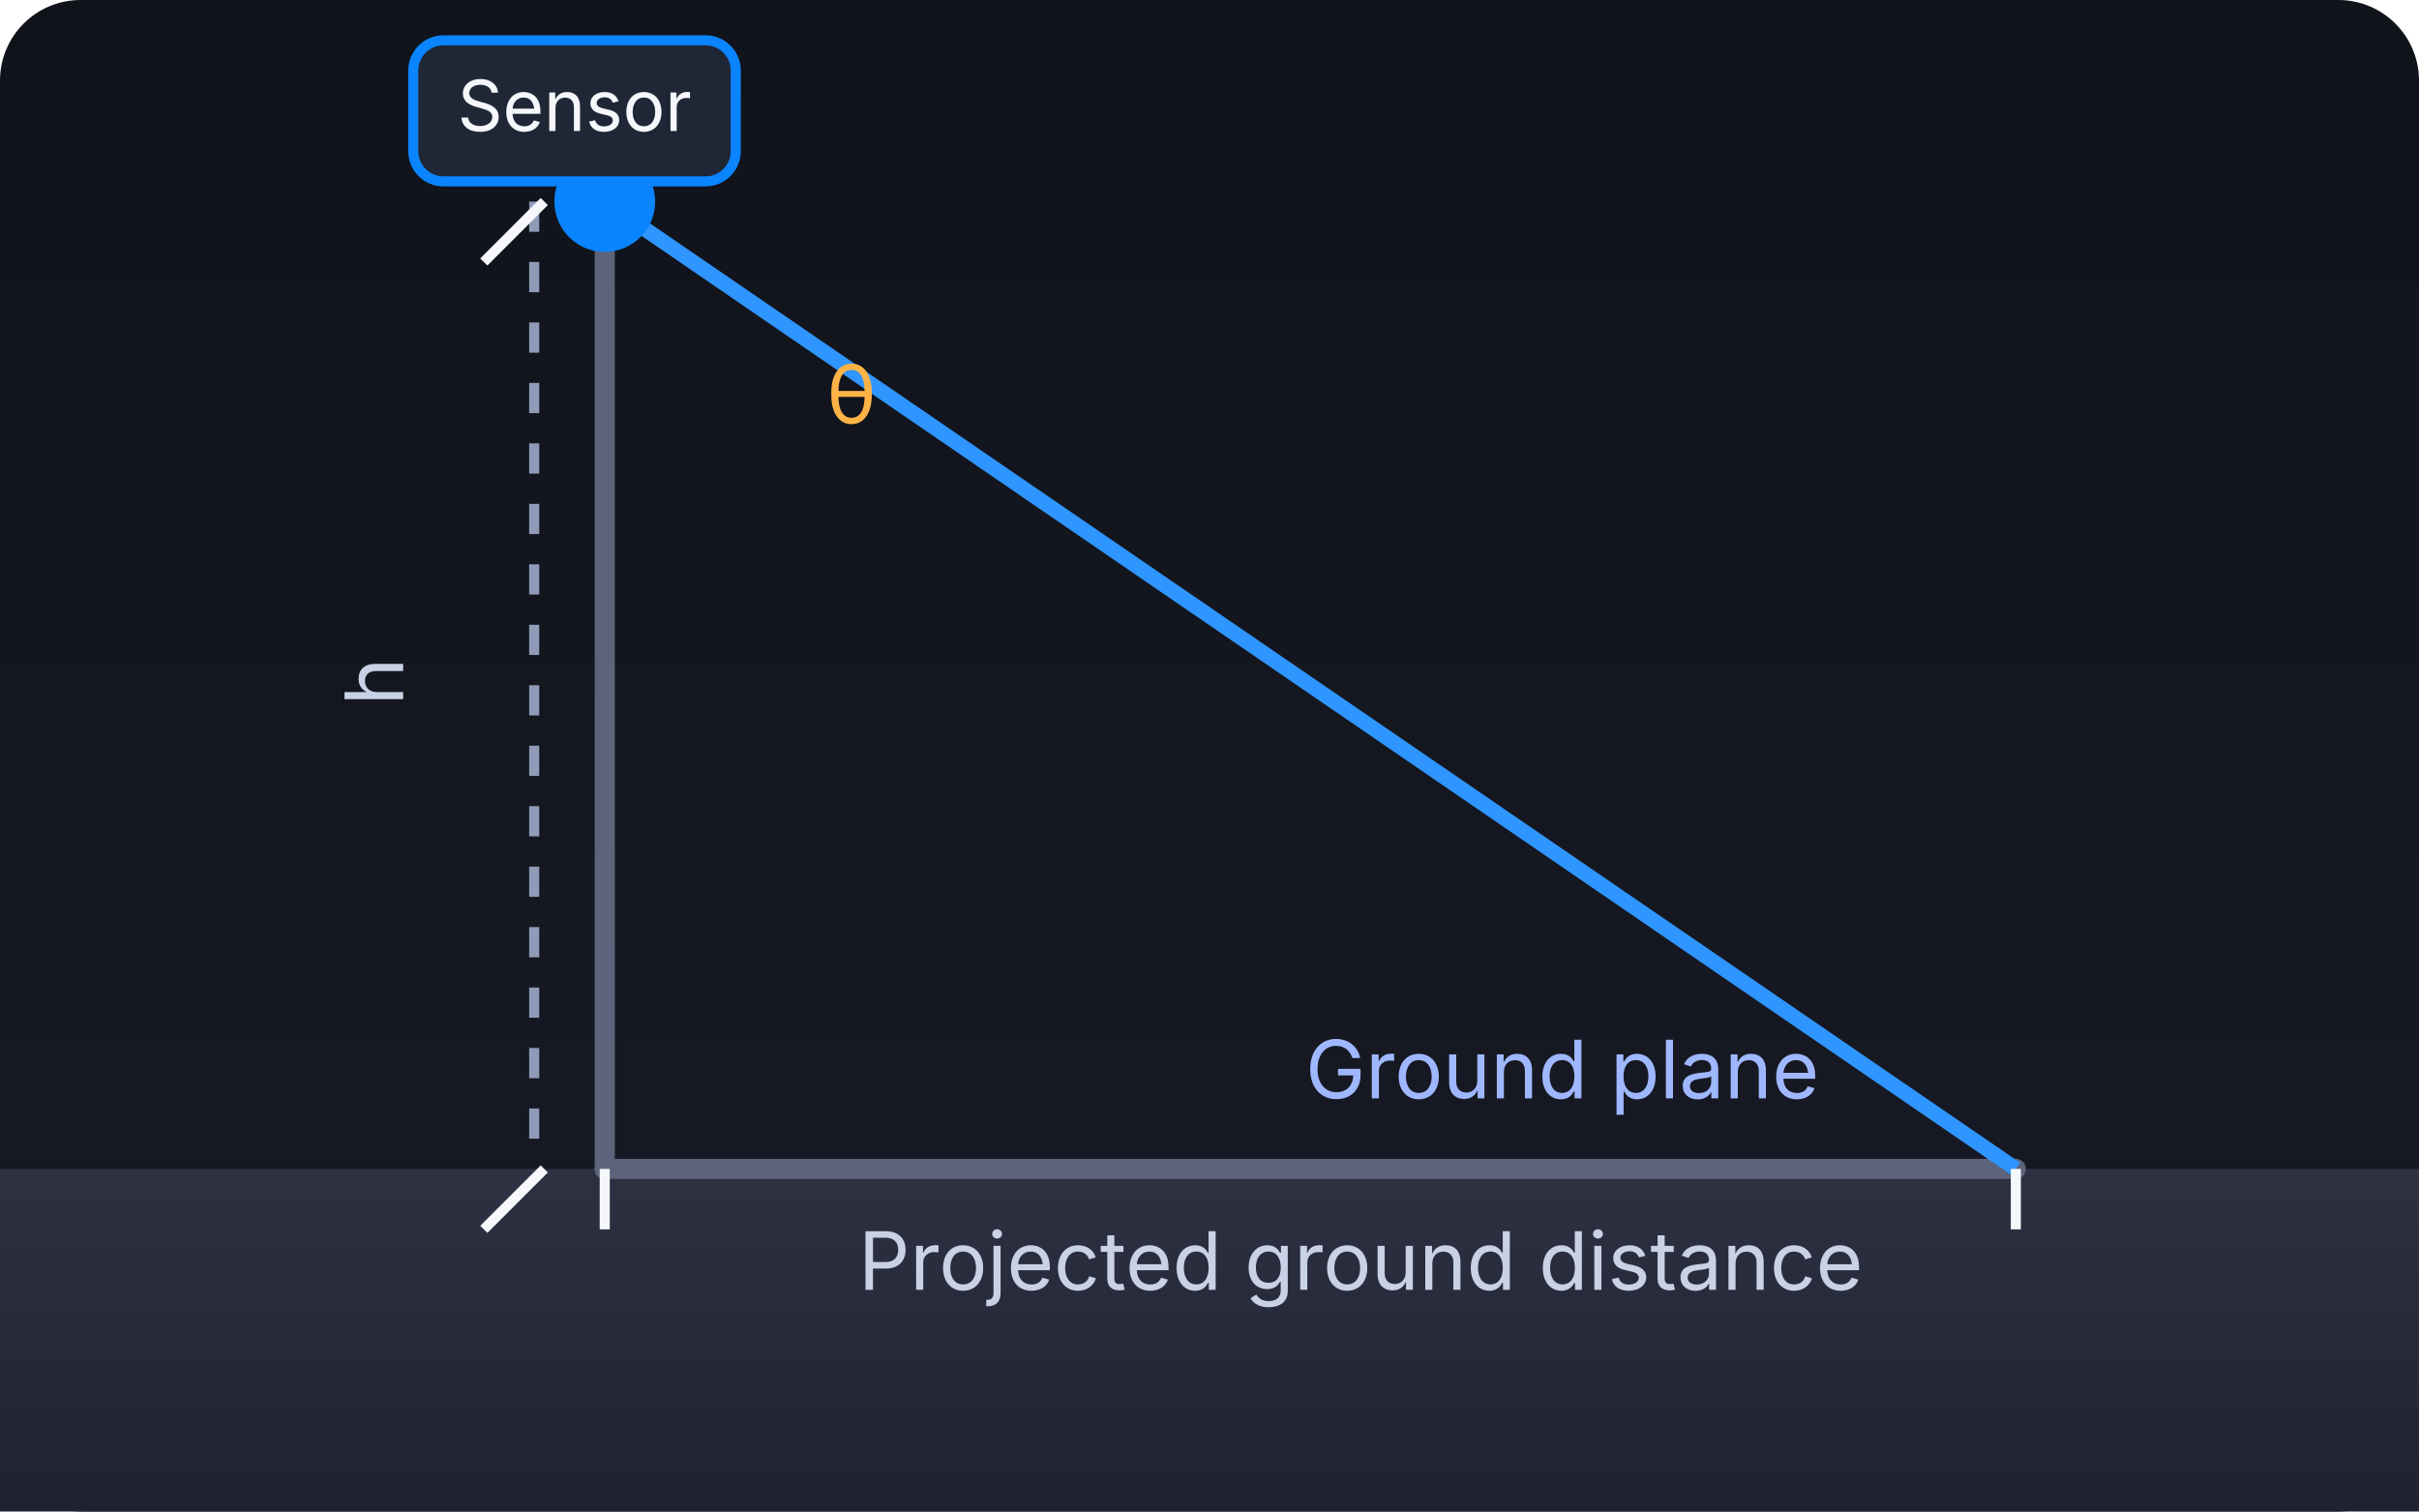
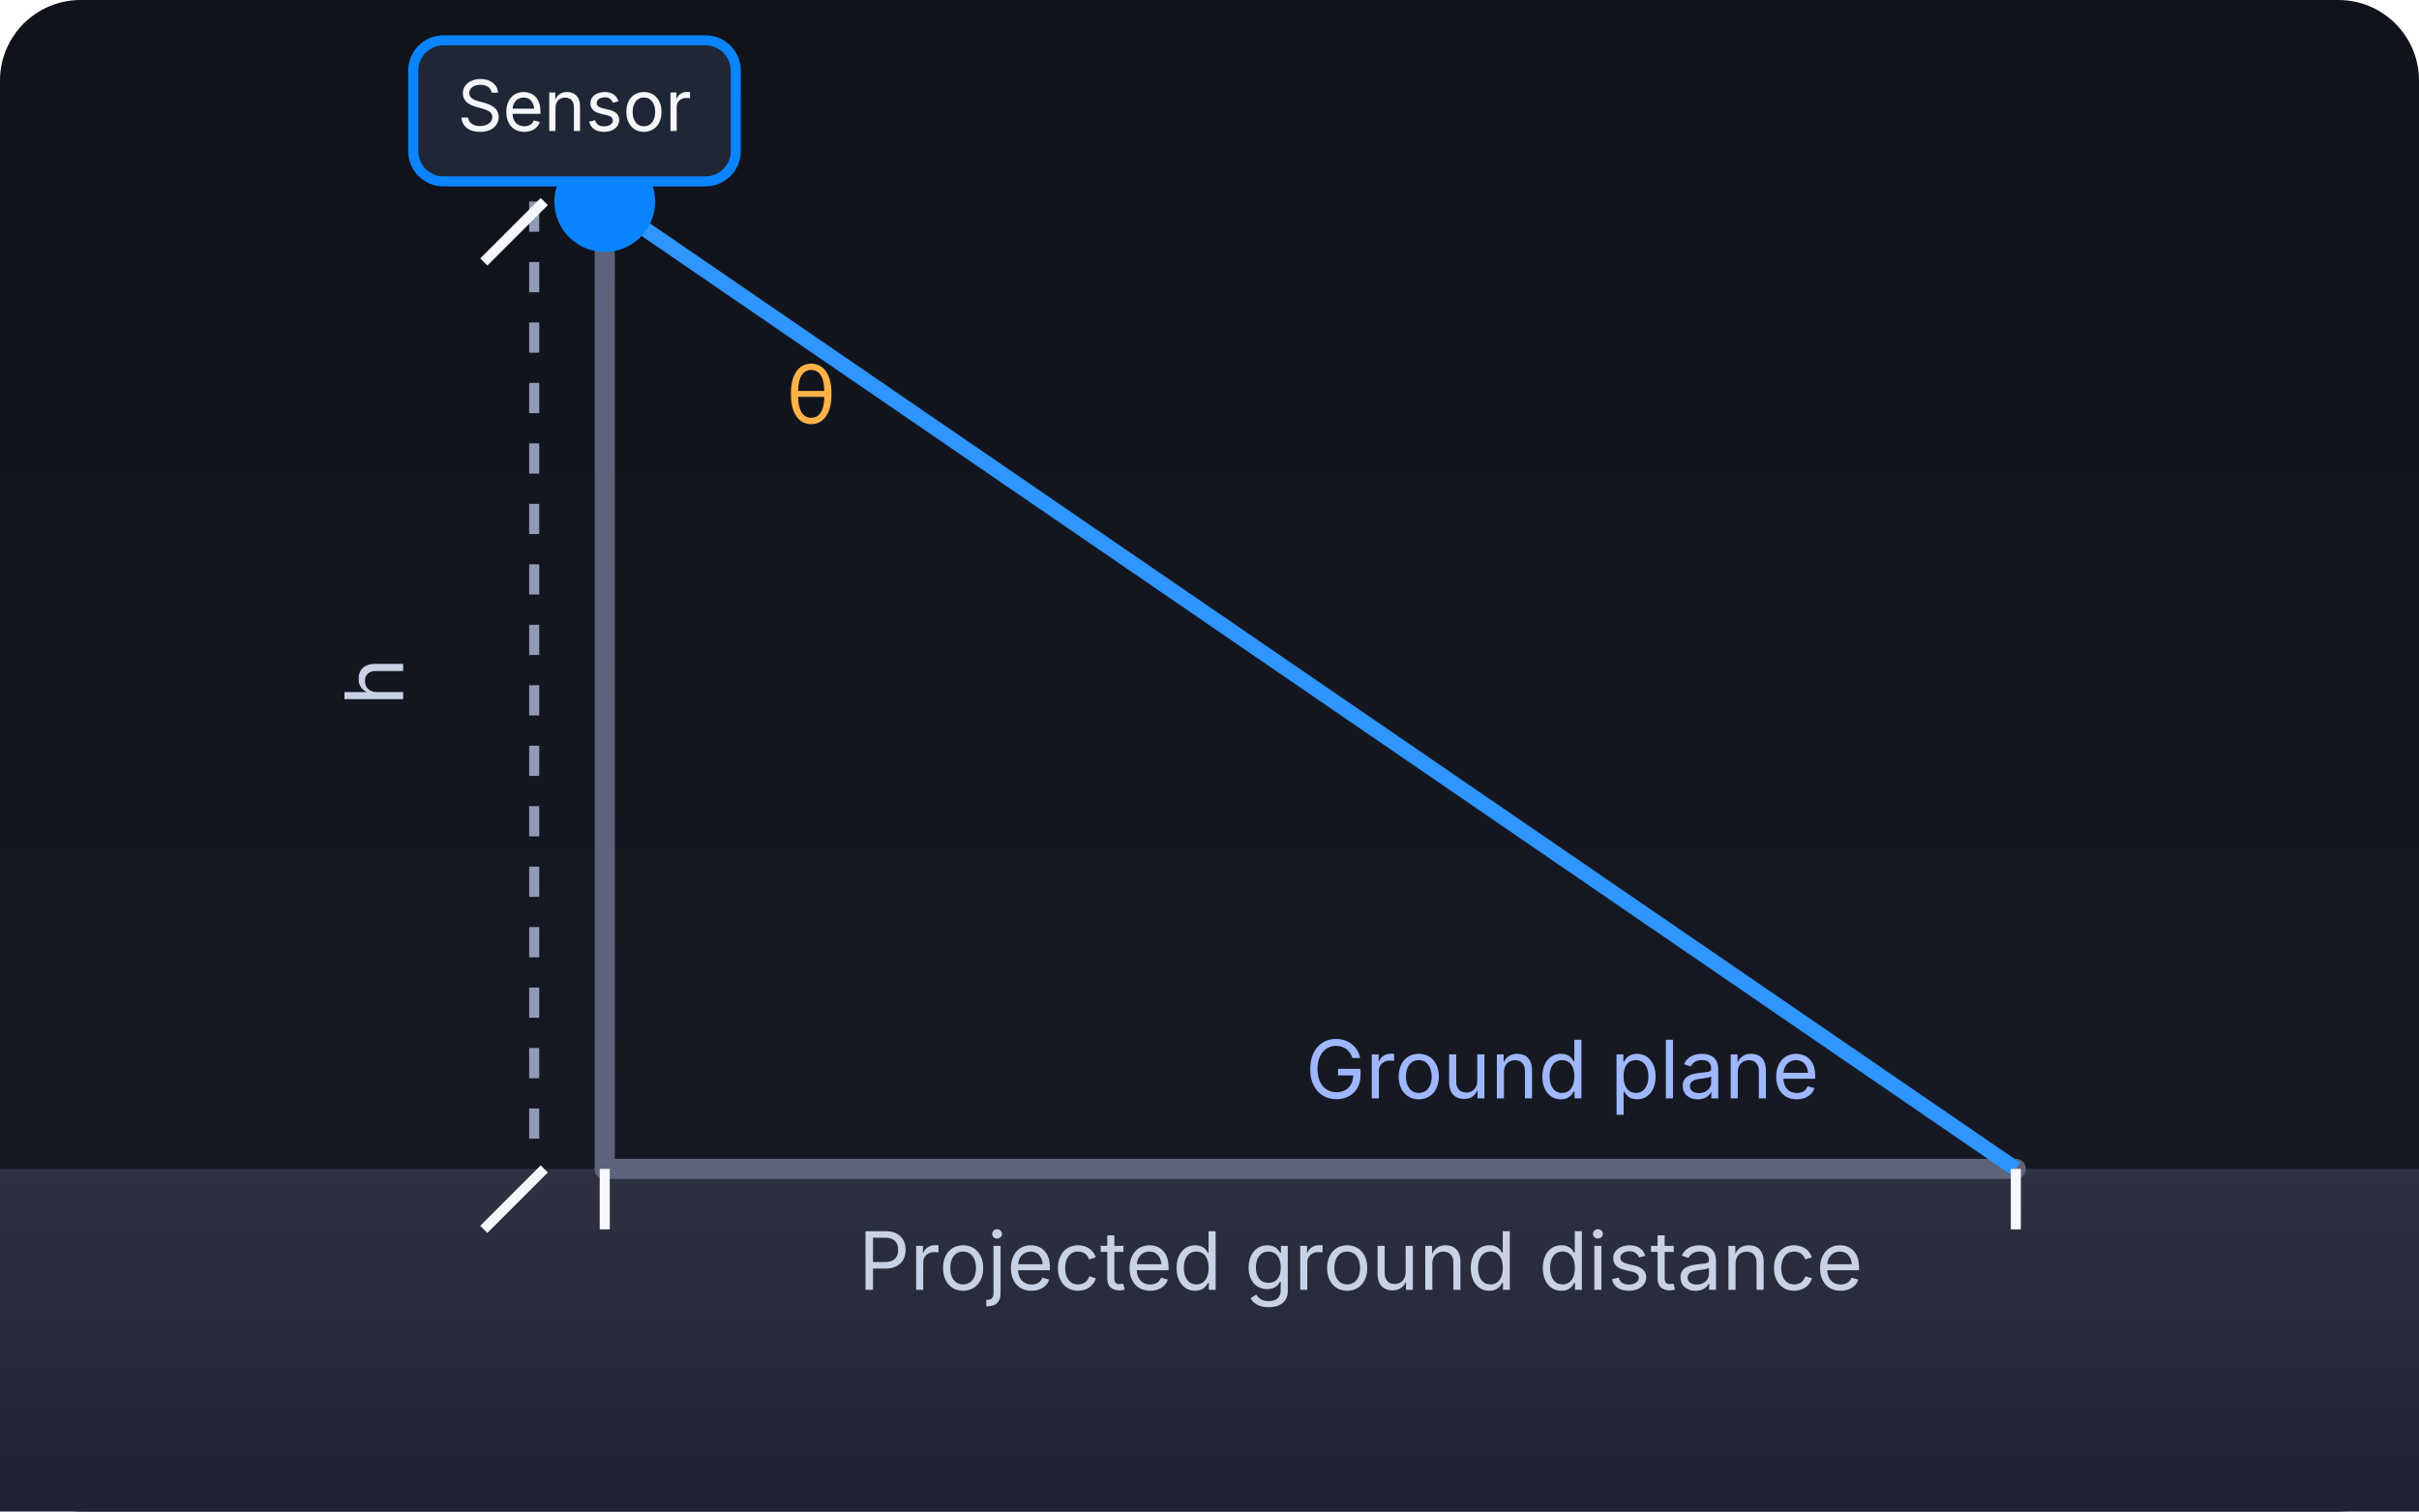
<svg xmlns="http://www.w3.org/2000/svg" viewBox="0 0 480 300" role="img" aria-labelledby="title desc">
  <defs>
    <linearGradient id="groundGradient" x1="0%" y1="0%" x2="0%" y2="100%">
      <stop offset="0%" stop-color="#2d3142" />
      <stop offset="100%" stop-color="#1f2230" />
    </linearGradient>
    <linearGradient id="skyGradient" x1="0%" y1="0%" x2="0%" y2="100%">
      <stop offset="0%" stop-color="#10131a" />
      <stop offset="100%" stop-color="#181b26" />
    </linearGradient>
  </defs>
  <rect width="480" height="300" fill="url(#skyGradient)" rx="16" ry="16" />
  <rect y="232" width="480" height="68" fill="url(#groundGradient)" />
  <g transform="translate(120,40)">
    <path d="M0,192 L280,192" stroke="#5c637a" stroke-width="4" stroke-linecap="round" />
    <path d="M0,0 L0,192" stroke="#5c637a" stroke-width="4" stroke-linecap="round" />
    <path d="M0,0 L280,192" fill="rgba(88, 135, 255, 0.18)" stroke="#2f95ff" stroke-width="3" />
    <circle cx="0" cy="0" r="10" fill="#0a84ff" />
    <g transform="translate(-38,-32)">
      <rect width="64" height="28" rx="6" ry="6" fill="#1f2636" stroke="#0a84ff" stroke-width="2" />
      <text x="32" y="18" fill="#f5f7fb" font-family="Inter, sans-serif" font-size="14" text-anchor="middle">Sensor</text>
    </g>
    <path d="M-14,0 L-14,192" stroke="#8f9bb7" stroke-width="2" stroke-dasharray="6 6" />
    <path d="M0,192 L0,204" stroke="#f5f7fb" stroke-width="2" />
    <path d="M280,192 L280,204" stroke="#f5f7fb" stroke-width="2" />
    <path d="M-12,192 L-24,204" stroke="#f5f7fb" stroke-width="2" />
    <path d="M-12,0 L-24,12" stroke="#f5f7fb" stroke-width="2" />
    <text x="-40" y="100" fill="#c8d1e5" font-family="Inter, sans-serif" font-size="16" transform="rotate(-90,-40,100)">h</text>
    <text x="150" y="216" fill="#c8d1e5" font-family="Inter, sans-serif" font-size="16" text-anchor="middle">
      Projected ground distance
    </text>
-     <text x="44" y="44" fill="#ffb347" font-family="Inter, sans-serif" font-size="16">θ</text>
+     <text x="36" y="44" fill="#ffb347" font-family="Inter, sans-serif" font-size="16">θ</text>
    <text x="190" y="178" fill="#9fb7ff" font-family="Inter, sans-serif" font-size="16" text-anchor="middle">
      Ground plane
    </text>
  </g>
</svg>
